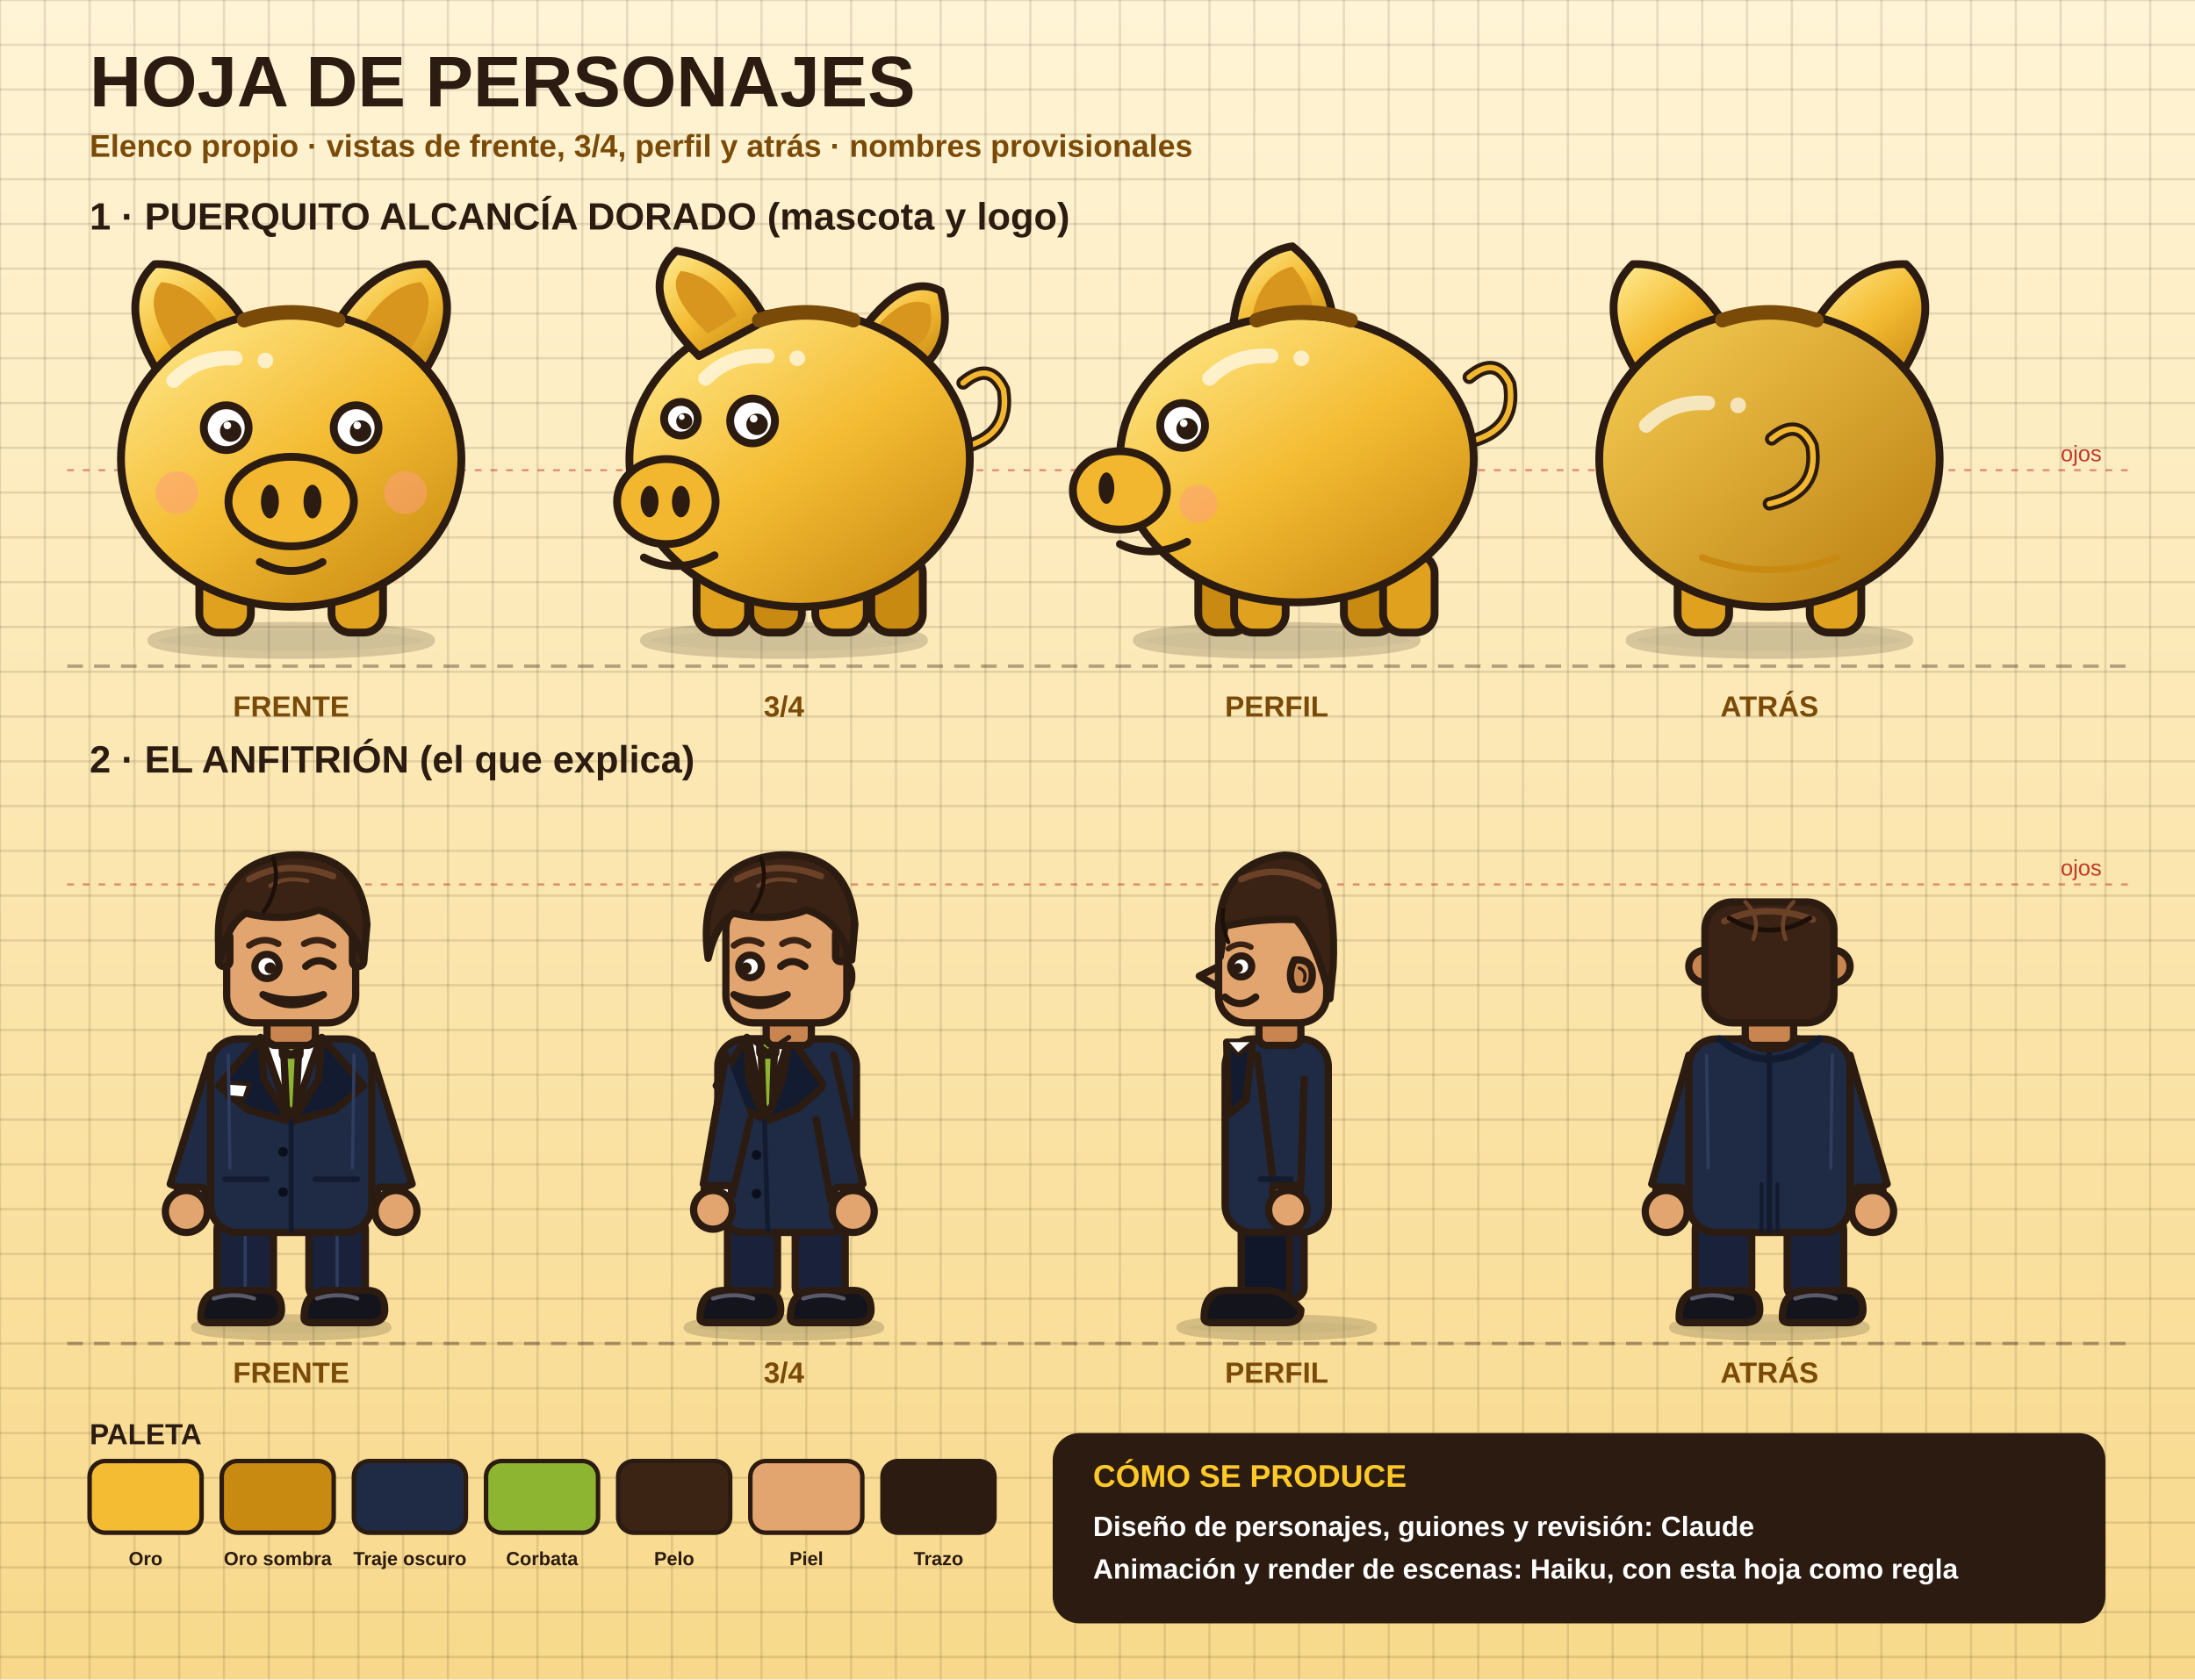
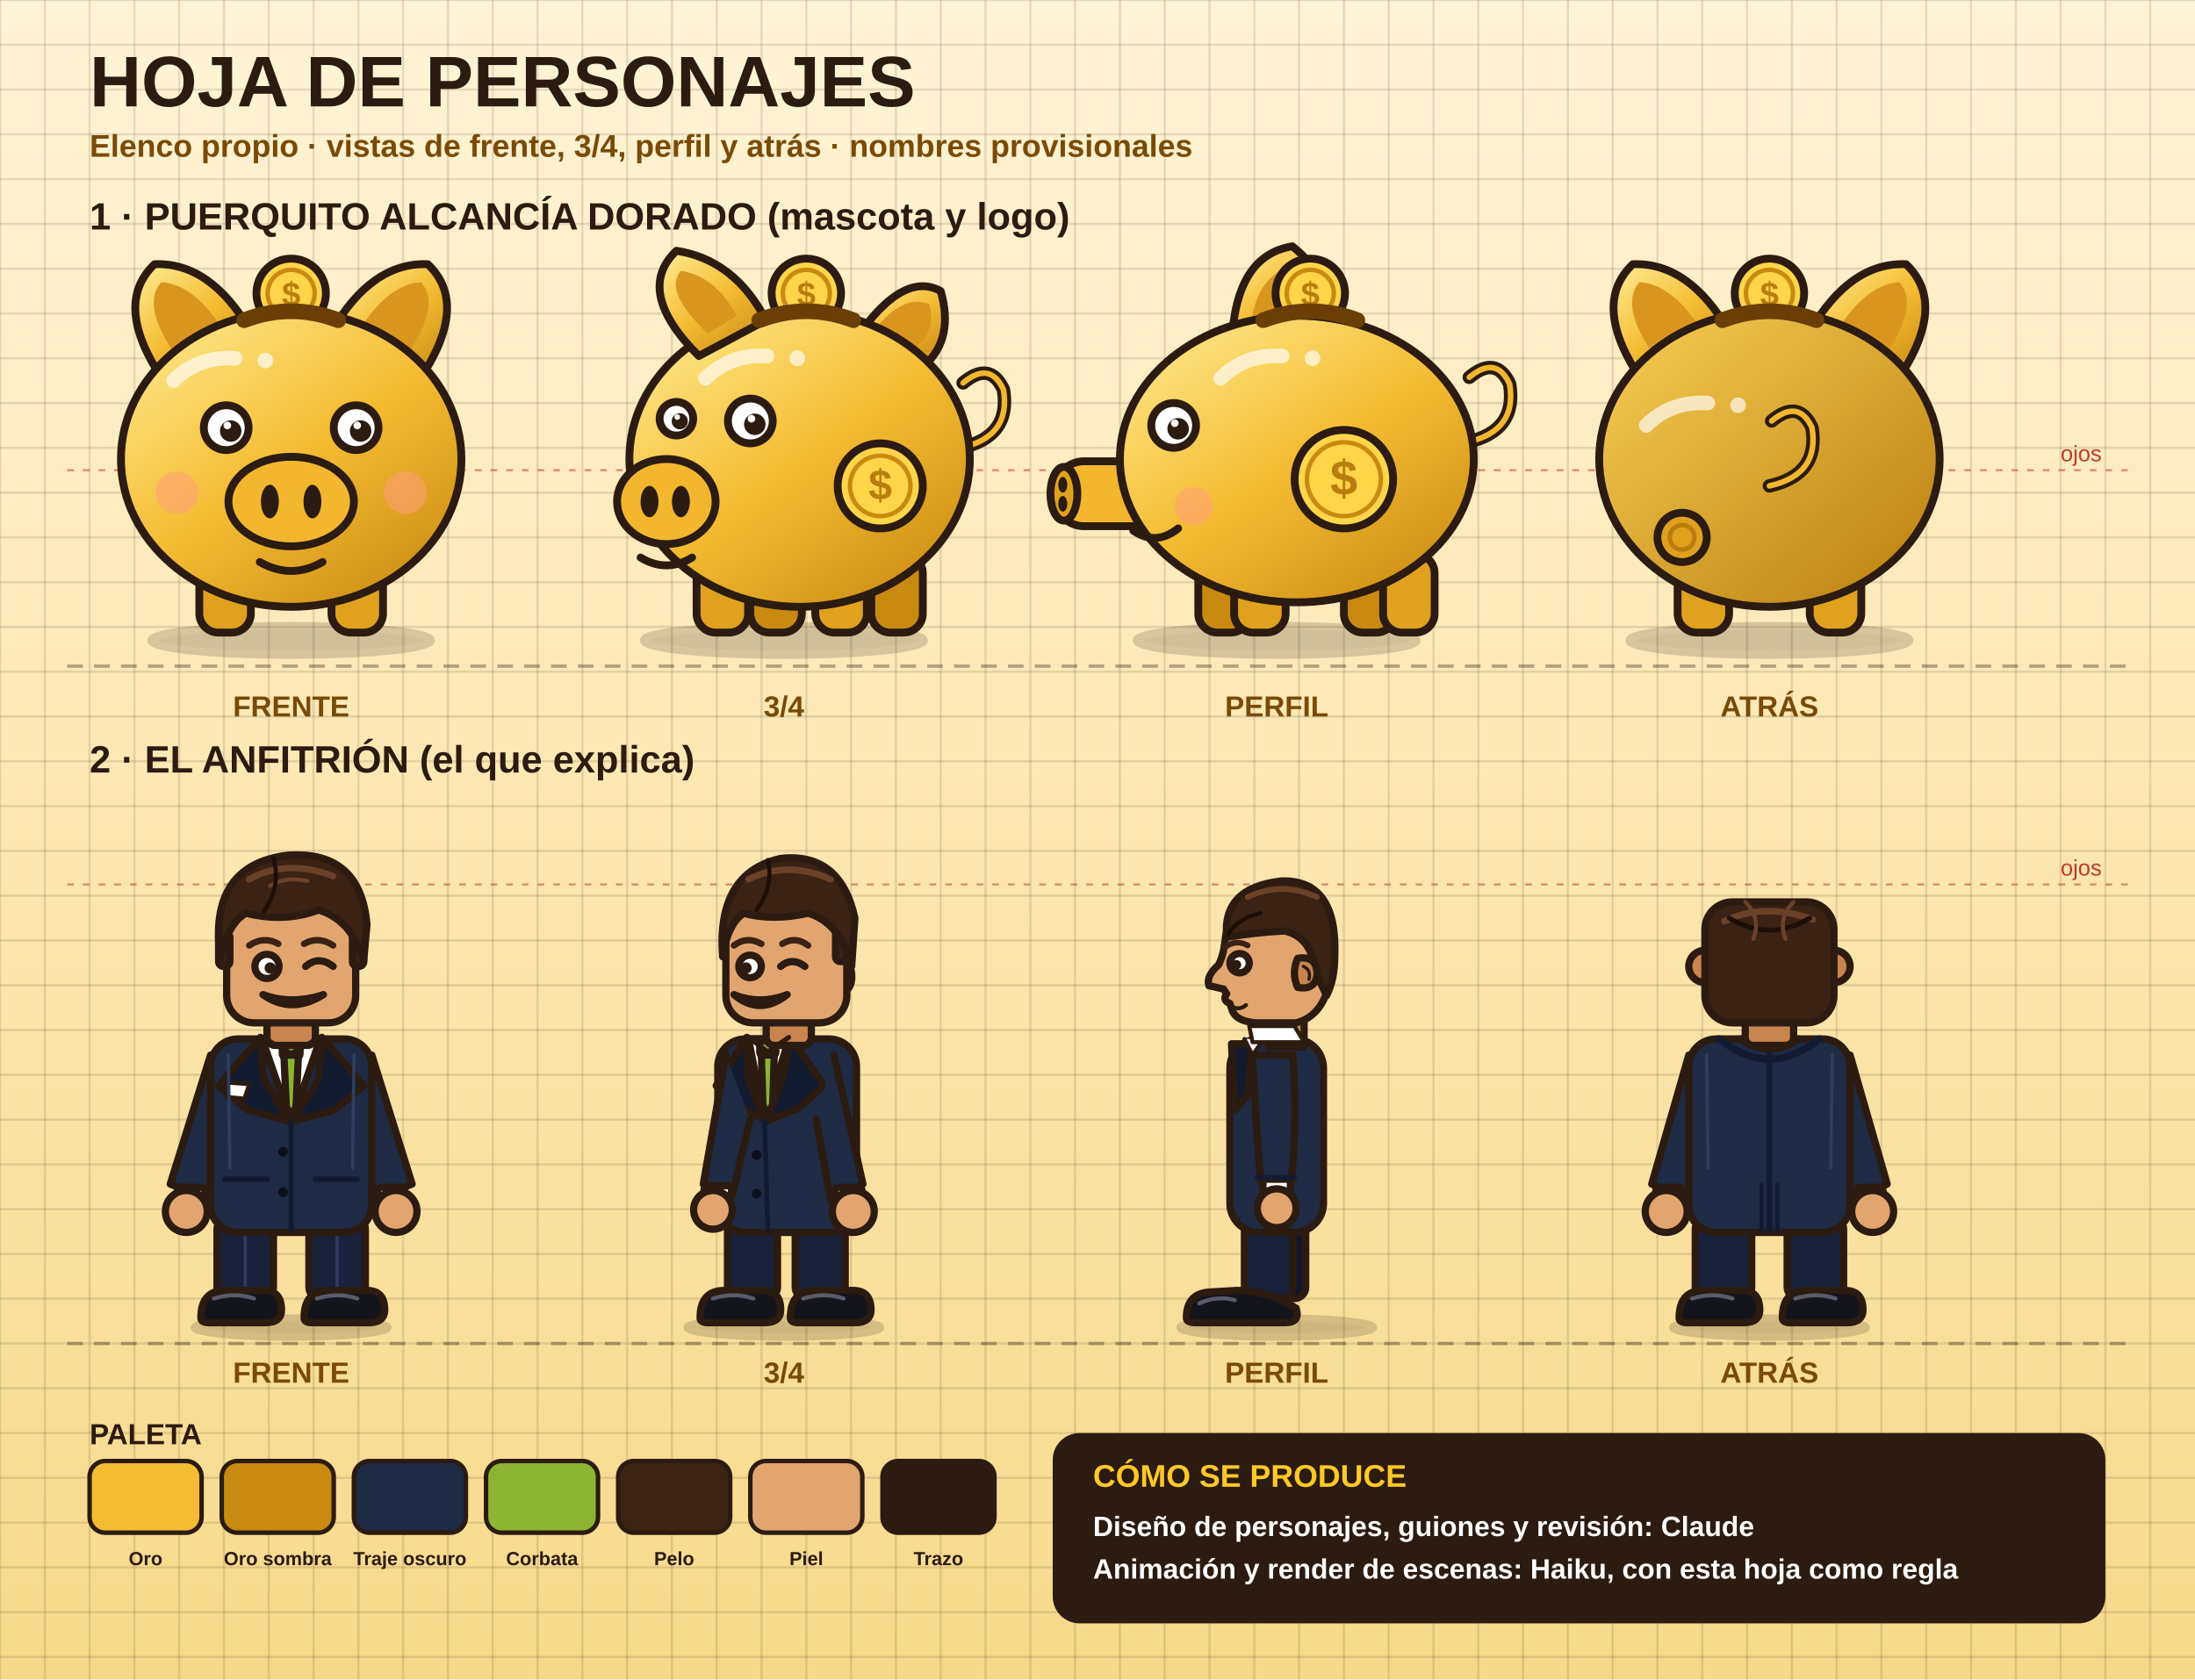
<svg xmlns="http://www.w3.org/2000/svg" width="1960" height="1500" viewBox="0 0 1960 1500">
  <defs>
    <linearGradient id="bg" x1="0" y1="0" x2="0" y2="1">
      <stop offset="0" stop-color="#FFF4D6" />
      <stop offset="1" stop-color="#F8D98B" />
    </linearGradient>
    <linearGradient id="gold" x1=".1" y1="0" x2=".9" y2="1">
      <stop offset="0" stop-color="#FFE98C" />
      <stop offset=".5" stop-color="#F4BC33" />
      <stop offset="1" stop-color="#C98A12" />
    </linearGradient>
    <linearGradient id="gold2" x1="0" y1="0" x2="1" y2="1">
      <stop offset="0" stop-color="#F8CF55" />
      <stop offset="1" stop-color="#B97D0E" />
    </linearGradient>
  </defs>
  <rect width="1960" height="1500" fill="url(#bg)" />
  <g stroke="#2B1B10" stroke-opacity=".12" stroke-width="2">
    <line x1="0" y1="0" x2="0" y2="1500" />
    <line x1="40" y1="0" x2="40" y2="1500" />
    <line x1="80" y1="0" x2="80" y2="1500" />
    <line x1="120" y1="0" x2="120" y2="1500" />
    <line x1="160" y1="0" x2="160" y2="1500" />
    <line x1="200" y1="0" x2="200" y2="1500" />
    <line x1="240" y1="0" x2="240" y2="1500" />
    <line x1="280" y1="0" x2="280" y2="1500" />
    <line x1="320" y1="0" x2="320" y2="1500" />
    <line x1="360" y1="0" x2="360" y2="1500" />
    <line x1="400" y1="0" x2="400" y2="1500" />
    <line x1="440" y1="0" x2="440" y2="1500" />
    <line x1="480" y1="0" x2="480" y2="1500" />
    <line x1="520" y1="0" x2="520" y2="1500" />
    <line x1="560" y1="0" x2="560" y2="1500" />
    <line x1="600" y1="0" x2="600" y2="1500" />
    <line x1="640" y1="0" x2="640" y2="1500" />
    <line x1="680" y1="0" x2="680" y2="1500" />
    <line x1="720" y1="0" x2="720" y2="1500" />
    <line x1="760" y1="0" x2="760" y2="1500" />
    <line x1="800" y1="0" x2="800" y2="1500" />
    <line x1="840" y1="0" x2="840" y2="1500" />
    <line x1="880" y1="0" x2="880" y2="1500" />
    <line x1="920" y1="0" x2="920" y2="1500" />
    <line x1="960" y1="0" x2="960" y2="1500" />
    <line x1="1000" y1="0" x2="1000" y2="1500" />
    <line x1="1040" y1="0" x2="1040" y2="1500" />
    <line x1="1080" y1="0" x2="1080" y2="1500" />
    <line x1="1120" y1="0" x2="1120" y2="1500" />
    <line x1="1160" y1="0" x2="1160" y2="1500" />
    <line x1="1200" y1="0" x2="1200" y2="1500" />
    <line x1="1240" y1="0" x2="1240" y2="1500" />
    <line x1="1280" y1="0" x2="1280" y2="1500" />
    <line x1="1320" y1="0" x2="1320" y2="1500" />
    <line x1="1360" y1="0" x2="1360" y2="1500" />
    <line x1="1400" y1="0" x2="1400" y2="1500" />
    <line x1="1440" y1="0" x2="1440" y2="1500" />
    <line x1="1480" y1="0" x2="1480" y2="1500" />
    <line x1="1520" y1="0" x2="1520" y2="1500" />
    <line x1="1560" y1="0" x2="1560" y2="1500" />
    <line x1="1600" y1="0" x2="1600" y2="1500" />
    <line x1="1640" y1="0" x2="1640" y2="1500" />
    <line x1="1680" y1="0" x2="1680" y2="1500" />
    <line x1="1720" y1="0" x2="1720" y2="1500" />
    <line x1="1760" y1="0" x2="1760" y2="1500" />
    <line x1="1800" y1="0" x2="1800" y2="1500" />
    <line x1="1840" y1="0" x2="1840" y2="1500" />
    <line x1="1880" y1="0" x2="1880" y2="1500" />
    <line x1="1920" y1="0" x2="1920" y2="1500" />
    <line x1="0" y1="0" x2="1960" y2="0" />
    <line x1="0" y1="40" x2="1960" y2="40" />
    <line x1="0" y1="80" x2="1960" y2="80" />
    <line x1="0" y1="120" x2="1960" y2="120" />
    <line x1="0" y1="160" x2="1960" y2="160" />
    <line x1="0" y1="200" x2="1960" y2="200" />
    <line x1="0" y1="240" x2="1960" y2="240" />
    <line x1="0" y1="280" x2="1960" y2="280" />
    <line x1="0" y1="320" x2="1960" y2="320" />
    <line x1="0" y1="360" x2="1960" y2="360" />
    <line x1="0" y1="400" x2="1960" y2="400" />
    <line x1="0" y1="440" x2="1960" y2="440" />
    <line x1="0" y1="480" x2="1960" y2="480" />
    <line x1="0" y1="520" x2="1960" y2="520" />
    <line x1="0" y1="560" x2="1960" y2="560" />
    <line x1="0" y1="600" x2="1960" y2="600" />
    <line x1="0" y1="640" x2="1960" y2="640" />
    <line x1="0" y1="680" x2="1960" y2="680" />
    <line x1="0" y1="720" x2="1960" y2="720" />
    <line x1="0" y1="760" x2="1960" y2="760" />
    <line x1="0" y1="800" x2="1960" y2="800" />
    <line x1="0" y1="840" x2="1960" y2="840" />
    <line x1="0" y1="880" x2="1960" y2="880" />
    <line x1="0" y1="920" x2="1960" y2="920" />
    <line x1="0" y1="960" x2="1960" y2="960" />
    <line x1="0" y1="1000" x2="1960" y2="1000" />
    <line x1="0" y1="1040" x2="1960" y2="1040" />
    <line x1="0" y1="1080" x2="1960" y2="1080" />
    <line x1="0" y1="1120" x2="1960" y2="1120" />
    <line x1="0" y1="1160" x2="1960" y2="1160" />
    <line x1="0" y1="1200" x2="1960" y2="1200" />
    <line x1="0" y1="1240" x2="1960" y2="1240" />
    <line x1="0" y1="1280" x2="1960" y2="1280" />
    <line x1="0" y1="1320" x2="1960" y2="1320" />
    <line x1="0" y1="1360" x2="1960" y2="1360" />
    <line x1="0" y1="1400" x2="1960" y2="1400" />
    <line x1="0" y1="1440" x2="1960" y2="1440" />
    <line x1="0" y1="1480" x2="1960" y2="1480" />
  </g>
  <text x="80" y="95" font-family="Poppins,Arial,sans-serif" font-weight="900" font-size="64" fill="#2B1B10">HOJA DE PERSONAJES</text>
  <text x="80" y="140" font-family="Poppins,Arial,sans-serif" font-weight="600" font-size="28" fill="#7A4A08">Elenco propio · vistas de frente, 3/4, perfil y atrás · nombres provisionales</text>
  <line x1="60" y1="595" x2="1900" y2="595" stroke="#2B1B10" stroke-opacity=".35" stroke-width="3" stroke-dasharray="14 10" />
  <line x1="60" y1="1200" x2="1900" y2="1200" stroke="#2B1B10" stroke-opacity=".35" stroke-width="3" stroke-dasharray="14 10" />
  <line x1="60" y1="420" x2="1900" y2="420" stroke="#C0392B" stroke-opacity=".5" stroke-width="2" stroke-dasharray="6 8" />
  <text x="1840" y="412" font-size="20" fill="#C0392B" font-family="Poppins,Arial">ojos</text>
  <line x1="60" y1="790" x2="1900" y2="790" stroke="#C0392B" stroke-opacity=".5" stroke-width="2" stroke-dasharray="6 8" />
  <text x="1840" y="782" font-size="20" fill="#C0392B" font-family="Poppins,Arial">ojos</text>
  <text x="80" y="205" font-family="Poppins,Arial" font-weight="800" font-size="34" fill="#2B1B10">1 · PUERQUITO ALCANCÍA DORADO (mascota y logo)</text>
  <text x="80" y="690" font-family="Poppins,Arial" font-weight="800" font-size="34" fill="#2B1B10">2 · EL ANFITRIÓN (el que explica)</text>
  <g transform="translate(260,410) scale(1.0)" stroke="#2B1B10" stroke-width="7" stroke-linejoin="round" stroke-linecap="round">
    <ellipse cx="0" cy="162" rx="125" ry="13" fill="#000" opacity=".18" />
    <rect x="-82" y="85" width="46" height="70" rx="17" fill="#E0A21E" />
    <rect x="36" y="85" width="46" height="70" rx="17" fill="#E0A21E" />
    <path d="M-114 -70 Q-160 -138 -122 -174 Q-72 -176 -36 -114 Z" fill="url(#gold)" />
    <path d="M-104 -94 Q-134 -138 -116 -158 Q-88 -156 -64 -120 Z" fill="#D9961F" stroke="none" />
    <path d="M114 -70 Q160 -138 122 -174 Q72 -176 36 -114 Z" fill="url(#gold)" />
    <path d="M104 -94 Q134 -138 116 -158 Q88 -156 64 -120 Z" fill="#D9961F" stroke="none" />
+     <circle cx="0" cy="-148" r="31" fill="#FFD54A" />
+     <circle cx="0" cy="-148" r="21" fill="none" stroke="#C98A12" stroke-width="4" />
+     <text x="0" y="-137" text-anchor="middle" font-family="Poppins,Arial" font-weight="900" font-size="30" fill="#B97D0E" stroke="none">$</text>
    <ellipse cx="0" cy="0" rx="152" ry="132" fill="url(#gold)" />
-     <path d="M-42.0 -124 Q0 -138 42.0 -124" fill="none" stroke="#7A4A08" stroke-width="13" />
+     <path d="M-42.0 -124 Q0 -140 42.0 -124" fill="none" stroke="#6B3E06" stroke-width="14" />
    <path d="M-105 -70 q22 -22 55 -20" fill="none" stroke="#fff" stroke-width="13" opacity=".65" />
    <circle cx="-23" cy="-88" r="7" fill="#fff" stroke="none" opacity=".65" />
    <circle cx="-102" cy="30" r="19" fill="#FF9E7A" opacity=".55" stroke="none" />
    <circle cx="102" cy="30" r="19" fill="#FF9E7A" opacity=".55" stroke="none" />
    <circle cx="-58" cy="-28" r="20" fill="#fff" />
    <circle cx="-54.0" cy="-25.0" r="9.6" fill="#2B1B10" stroke="none" />
    <circle cx="-57.0" cy="-30.0" r="3.4" fill="#fff" stroke="none" />
    <circle cx="58" cy="-28" r="20" fill="#fff" />
    <circle cx="62.0" cy="-25.0" r="9.6" fill="#2B1B10" stroke="none" />
    <circle cx="59.0" cy="-30.0" r="3.4" fill="#fff" stroke="none" />
    <ellipse cx="0" cy="38" rx="56" ry="40" fill="#F2B72E" />
    <ellipse cx="-19" cy="38" rx="8" ry="15" fill="#2B1B10" stroke="none" />
    <ellipse cx="19" cy="38" rx="8" ry="15" fill="#2B1B10" stroke="none" />
    <path d="M-28 92 Q0 108 28 92" fill="none" />
  </g>
  <text x="260" y="640" text-anchor="middle" font-family="Poppins,Arial" font-weight="700" font-size="26" fill="#7A4A08">FRENTE</text>
  <g transform="translate(260,1180) scale(.72)" stroke="#2B1B10" stroke-width="9" stroke-linejoin="round" stroke-linecap="round">
    <ellipse cx="0" cy="8" rx="120" ry="12" fill="#000" opacity=".18" />
    <rect x="-92" y="-128" width="70" height="100" rx="14" fill="#19223A" />
    <rect x="22" y="-128" width="70" height="100" rx="14" fill="#19223A" />
    <path d="M-57 -120 L-57 -34 M57 -120 L57 -34" stroke="#2E3C5F" stroke-width="4" fill="none" />
    <path d="M-112 -4 Q-112 -38 -82 -38 L-34 -38 Q-12 -38 -12 -14 Q-12 2 -32 2 L-102 2 Q-112 2 -112 -4Z" fill="#14141C" />
    <path d="M16 -4 Q16 -38 46 -38 L94 -38 Q116 -38 116 -14 Q116 2 96 2 L26 2 Q16 2 16 -4Z" fill="#14141C" />
    <path d="M-96 -28 q26 -8 50 0" stroke="#5A5A6A" stroke-width="5" fill="none" />
    <path d="M32 -28 q26 -8 50 0" stroke="#5A5A6A" stroke-width="5" fill="none" />
    <path d="M-100 -330 L-150 -170 L-100 -150 L-70 -250" fill="#1F2A44" />
    <rect x="-141" y="-166" width="34" height="16" rx="5" fill="#fff" />
    <circle cx="-130" cy="-136" r="26" fill="#E3A56F" />
    <path d="M100 -330 L150 -170 L100 -150 L70 -250" fill="#1F2A44" />
    <rect x="107" y="-166" width="34" height="16" rx="5" fill="#fff" />
    <circle cx="130" cy="-136" r="26" fill="#E3A56F" />
    <rect x="-100" y="-350" width="200" height="240" rx="34" fill="#1F2A44" />
    <path d="M-36 -350 L0 -246 L36 -350 Z" fill="#fff" />
    <rect x="-11" y="-348" width="22" height="22" rx="6" fill="#8DB531" />
    <path d="M-9 -330 L9 -330 L6 -266 L0 -254 L-6 -266 Z" fill="#8DB531" />
    <path d="M-38 -352 L-90 -292 L-54 -262 L-2 -248 L-34 -300 Z" fill="#131B30" />
    <path d="M38 -352 L90 -292 L54 -262 L2 -248 L34 -300 Z" fill="#131B30" />
    <path d="M0 -248 L0 -112" stroke="#131B30" stroke-width="6" fill="none" />
    <circle cx="-10" cy="-210" r="6" fill="#0B0F1C" stroke="none" />
    <circle cx="-10" cy="-160" r="6" fill="#0B0F1C" stroke="none" />
    <path d="M-82 -176 L-30 -176" stroke="#131B30" stroke-width="7" fill="none" />
    <path d="M30 -176 L82 -176" stroke="#131B30" stroke-width="7" fill="none" />
    <path d="M-82 -296 L-52 -294 L-58 -276 L-80 -278 Z" fill="#fff" stroke-width="5" />
    <path d="M-78 -330 L-76 -190 M78 -330 L76 -190" stroke="#2E3C5F" stroke-width="4" fill="none" />
    <rect x="-30" y="-382" width="60" height="40" rx="10" fill="#C9854F" />
    <path d="M-36 -352 L0 -332 L36 -352" fill="none" stroke-width="6" />
    <rect x="-80" y="-520" width="160" height="150" rx="34" fill="#E3A56F" />
    <rect x="-90" y="-482" width="14" height="42" rx="6" fill="#3A2214" />
    <rect x="76" y="-482" width="14" height="42" rx="6" fill="#3A2214" />
    <path d="M-88 -450 Q-104 -566 -4 -578 Q86 -584 94 -492 L90 -448 Q74 -498 34 -510 Q-8 -494 -56 -506 Q-78 -494 -88 -450Z" fill="#3A2214" />
    <path d="M-52 -548 Q-6 -574 52 -552" stroke="#6B4228" stroke-width="8" fill="none" />
    <path d="M-26 -540 Q-8 -552 20 -546" stroke="#6B4228" stroke-width="5" fill="none" />
    <path d="M-22 -574 Q-12 -540 -34 -508" stroke="#1C0F08" stroke-width="5" fill="none" />
    <path d="M-52 -466 q18 -12 36 -2" fill="none" stroke="#3A2214" stroke-width="8" />
    <path d="M16 -468 q18 -10 36 2" fill="none" stroke="#3A2214" stroke-width="8" />
    <circle cx="-30" cy="-440" r="15" fill="#fff" />
    <circle cx="-26" cy="-438" r="7" fill="#2B1B10" stroke="none" />
    <path d="M18 -440 q16 -14 34 0" fill="none" />
    <path d="M-35 -405 Q0 -380 40 -405 Q0 -392 -35 -405Z" fill="#fff" />
  </g>
  <text x="260" y="1235" text-anchor="middle" font-family="Poppins,Arial" font-weight="700" font-size="26" fill="#7A4A08">FRENTE</text>
  <g transform="translate(700,410) scale(1.0)" stroke="#2B1B10" stroke-width="7" stroke-linejoin="round" stroke-linecap="round">
    <ellipse cx="0" cy="162" rx="125" ry="13" fill="#000" opacity=".18" />
    <rect x="-30" y="85" width="46" height="70" rx="17" fill="#C98A12" />
    <rect x="78" y="85" width="46" height="70" rx="17" fill="#C98A12" />
    <rect x="-78" y="85" width="46" height="70" rx="17" fill="#E0A21E" />
    <rect x="28" y="85" width="46" height="70" rx="17" fill="#E0A21E" />
    <path d="M58 -98 Q104 -170 140 -150 Q152 -108 126 -84 Z" fill="url(#gold)" />
    <path d="M72 -104 Q104 -150 130 -138 Q136 -114 118 -100 Z" fill="#D9961F" stroke="none" />
    <path d="M158 -10 q45 -10 38 -52 q-12 -26 -36 -6" fill="none" stroke-width="12" />
    <path d="M158 -10 q45 -10 38 -52 q-12 -26 -36 -6" fill="none" stroke="#F2B72E" stroke-width="5" />
+     <circle cx="20" cy="-148" r="31" fill="#FFD54A" />
+     <circle cx="20" cy="-148" r="21" fill="none" stroke="#C98A12" stroke-width="4" />
+     <text x="20" y="-137" text-anchor="middle" font-family="Poppins,Arial" font-weight="900" font-size="30" fill="#B97D0E" stroke="none">$</text>
    <ellipse cx="14" cy="0" rx="152" ry="132" fill="url(#gold)" />
    <path d="M-76 -92 Q-134 -150 -96 -186 Q-44 -178 -16 -124 Z" fill="url(#gold)" />
    <path d="M-68 -112 Q-108 -150 -92 -168 Q-62 -164 -42 -128 Z" fill="#D9961F" stroke="none" />
-     <path d="M-22.0 -124 Q20 -138 62.0 -124" fill="none" stroke="#7A4A08" stroke-width="13" />
+     <path d="M-22.0 -124 Q20 -140 62.0 -124" fill="none" stroke="#6B3E06" stroke-width="14" />
    <path d="M-70 -72 q22 -22 55 -20" fill="none" stroke="#fff" stroke-width="13" opacity=".65" />
    <circle cx="12" cy="-90" r="7" fill="#fff" stroke="none" opacity=".65" />
-     <circle cx="-80" cy="38" r="18" fill="#FF9E7A" opacity=".55" stroke="none" />
-     <circle cx="-92" cy="-36" r="15" fill="#fff" />
-     <circle cx="-89.0" cy="-33.75" r="7.2" fill="#2B1B10" stroke="none" />
-     <circle cx="-91.25" cy="-37.5" r="2.55" fill="#fff" stroke="none" />
-     <circle cx="-28" cy="-34" r="20" fill="#fff" />
-     <circle cx="-24.0" cy="-31.0" r="9.6" fill="#2B1B10" stroke="none" />
-     <circle cx="-27.0" cy="-36.0" r="3.4" fill="#fff" stroke="none" />
+     <circle cx="86" cy="24" r="38" fill="#FFD54A" />
+     <circle cx="86" cy="24" r="27" fill="none" stroke="#C98A12" stroke-width="4" />
+     <text x="86" y="36.16" text-anchor="middle" font-family="Poppins,Arial" font-weight="900" font-size="38.0" fill="#B97D0E" stroke="none">$</text>
+     <circle cx="-80" cy="30" r="17" fill="#FF9E7A" opacity=".55" stroke="none" />
+     <circle cx="-96" cy="-36" r="15" fill="#fff" />
+     <circle cx="-93.0" cy="-33.75" r="7.2" fill="#2B1B10" stroke="none" />
+     <circle cx="-95.25" cy="-37.5" r="2.55" fill="#fff" stroke="none" />
+     <circle cx="-30" cy="-34" r="20" fill="#fff" />
+     <circle cx="-26.0" cy="-31.0" r="9.6" fill="#2B1B10" stroke="none" />
+     <circle cx="-29.0" cy="-36.0" r="3.4" fill="#fff" stroke="none" />
    <ellipse cx="-105" cy="38" rx="44" ry="38" fill="#F2B72E" />
    <ellipse cx="-120" cy="38" rx="8" ry="14" fill="#2B1B10" stroke="none" />
    <ellipse cx="-92" cy="38" rx="8" ry="14" fill="#2B1B10" stroke="none" />
-     <path d="M-125 88 Q-95 104 -62 86" fill="none" />
+     <path d="M-128 88 Q-105 102 -82 88" fill="none" />
  </g>
  <text x="700" y="640" text-anchor="middle" font-family="Poppins,Arial" font-weight="700" font-size="26" fill="#7A4A08">3/4</text>
  <g transform="translate(700,1180) scale(.72)" stroke="#2B1B10" stroke-width="9" stroke-linejoin="round" stroke-linecap="round">
    <ellipse cx="0" cy="8" rx="120" ry="12" fill="#000" opacity=".18" />
    <rect x="-70" y="-128" width="62" height="100" rx="14" fill="#19223A" />
    <rect x="14" y="-128" width="62" height="100" rx="14" fill="#19223A" />
    <path d="M-104 -4 Q-104 -38 -74 -38 L-26 -38 Q-4 -38 -4 -14 Q-4 2 -24 2 L-94 2 Q-104 2 -104 -4Z" fill="#14141C" />
    <path d="M8 -4 Q8 -38 38 -38 L86 -38 Q108 -38 108 -14 Q108 2 88 2 L18 2 Q8 2 8 -4Z" fill="#14141C" />
    <path d="M-88 -28 q26 -8 50 0" stroke="#5A5A6A" stroke-width="5" fill="none" />
    <path d="M24 -28 q26 -8 50 0" stroke="#5A5A6A" stroke-width="5" fill="none" />
    <rect x="-82" y="-350" width="172" height="240" rx="34" fill="#1F2A44" />
    <path d="M-44 -350 L-24 -250 L6 -350 Z" fill="#fff" />
    <rect x="-30" y="-348" width="20" height="20" rx="6" fill="#8DB531" />
    <path d="M-28 -330 L-12 -330 L-14 -268 L-20 -256 L-26 -268 Z" fill="#8DB531" />
    <path d="M-46 -352 L-84 -292 L-52 -264 L-24 -250 L-44 -300 Z" fill="#131B30" />
    <path d="M8 -352 L50 -292 L18 -264 L-22 -248 L-2 -300 Z" fill="#131B30" />
    <path d="M-24 -248 L-20 -112" stroke="#131B30" stroke-width="6" fill="none" />
    <circle cx="-34" cy="-206" r="6" fill="#0B0F1C" stroke="none" />
    <circle cx="-34" cy="-158" r="6" fill="#0B0F1C" stroke="none" />
    <path d="M62 -330 L98 -170 L58 -150 L40 -250" fill="#1F2A44" />
    <rect x="63" y="-166" width="34" height="16" rx="5" fill="#fff" />
    <circle cx="86" cy="-136" r="26" fill="#E3A56F" />
    <path d="M-72 -330 L-100 -170 L-64 -156 L-42 -250" fill="#1F2A44" />
    <rect x="-99" y="-168" width="34" height="16" rx="5" fill="#fff" />
    <circle cx="-88" cy="-138" r="24" fill="#E3A56F" />
    <rect x="-22" y="-382" width="56" height="40" rx="10" fill="#C9854F" />
    <path d="M-44 -352 L-20 -334 L6 -352" fill="none" stroke-width="6" />
    <path d="M64 -444 q22 -4 20 20 q-2 20 -22 14Z" fill="#C9854F" />
    <rect x="-72" y="-520" width="150" height="150" rx="34" fill="#E3A56F" />
    <rect x="64" y="-486" width="14" height="40" rx="6" fill="#3A2214" />
-     <path d="M-94 -450 Q-110 -566 -10 -578 Q80 -584 88 -492 L84 -448 Q68 -498 28 -510 Q-14 -494 -62 -506 Q-84 -494 -94 -450Z" fill="#3A2214" />
-     <path d="M-58 -548 Q-12 -574 46 -552" stroke="#6B4228" stroke-width="8" fill="none" />
-     <path d="M-32 -540 Q-14 -552 14 -546" stroke="#6B4228" stroke-width="5" fill="none" />
-     <path d="M-28 -574 Q-18 -540 -40 -508" stroke="#1C0F08" stroke-width="5" fill="none" />
+     <path d="M-76 -452 Q-84 -556 -4 -574 Q70 -582 88 -500 L84 -440 Q70 -494 30 -506 Q-14 -496 -50 -506 Q-70 -492 -76 -452Z" fill="#3A2214" />
+     <path d="M-44 -548 Q4 -572 58 -548" stroke="#6B4228" stroke-width="8" fill="none" />
+     <path d="M-20 -572 Q-12 -540 -34 -510" stroke="#1C0F08" stroke-width="5" fill="none" />
    <path d="M-62 -466 q16 -12 34 -2" fill="none" stroke="#3A2214" stroke-width="8" />
    <path d="M-2 -468 q16 -10 32 2" fill="none" stroke="#3A2214" stroke-width="8" />
    <circle cx="-42" cy="-440" r="14" fill="#fff" />
    <circle cx="-47" cy="-438" r="7" fill="#2B1B10" stroke="none" />
    <path d="M-4 -440 q14 -12 30 0" fill="none" />
    <path d="M-62 -405 Q-30 -378 4 -405 Q-30 -392 -62 -405Z" fill="#fff" />
  </g>
  <text x="700" y="1235" text-anchor="middle" font-family="Poppins,Arial" font-weight="700" font-size="26" fill="#7A4A08">3/4</text>
  <g transform="translate(1140,410) scale(1.0)" stroke="#2B1B10" stroke-width="7" stroke-linejoin="round" stroke-linecap="round">
    <ellipse cx="0" cy="162" rx="125" ry="13" fill="#000" opacity=".18" />
    <rect x="60" y="85" width="46" height="70" rx="17" fill="#C98A12" />
    <rect x="-70" y="85" width="46" height="70" rx="17" fill="#C98A12" />
    <rect x="95" y="85" width="46" height="70" rx="17" fill="#E0A21E" />
    <rect x="-38" y="85" width="46" height="70" rx="17" fill="#E0A21E" />
    <path d="M170 -15 q45 -10 38 -52 q-12 -26 -36 -6" fill="none" stroke-width="12" />
    <path d="M170 -15 q45 -10 38 -52 q-12 -26 -36 -6" fill="none" stroke="#F2B72E" stroke-width="5" />
    <path d="M-40 -106 Q-36 -182 14 -190 Q52 -160 52 -104 Z" fill="url(#gold)" />
    <path d="M-24 -112 Q-20 -164 14 -172 Q34 -150 36 -112 Z" fill="#D9961F" stroke="none" />
+     <circle cx="30" cy="-148" r="31" fill="#FFD54A" />
+     <circle cx="30" cy="-148" r="21" fill="none" stroke="#C98A12" stroke-width="4" />
+     <text x="30" y="-137" text-anchor="middle" font-family="Poppins,Arial" font-weight="900" font-size="30" fill="#B97D0E" stroke="none">$</text>
+     <rect x="-198" y="2" width="96" height="58" rx="26" fill="#F2B72E" />
+     <ellipse cx="-190" cy="31" rx="12" ry="24" fill="#E0A21E" />
+     <ellipse cx="-191" cy="23" rx="4" ry="7" fill="#2B1B10" stroke="none" />
+     <ellipse cx="-191" cy="40" rx="4" ry="7" fill="#2B1B10" stroke="none" />
    <ellipse cx="18" cy="0" rx="158" ry="128" fill="url(#gold)" />
-     <ellipse cx="-140" cy="28" rx="42" ry="35" fill="#F2B72E" />
-     <ellipse cx="-152" cy="26" rx="7" ry="14" fill="#2B1B10" stroke="none" />
-     <path d="M-18.0 -124 Q24 -138 66.0 -124" fill="none" stroke="#7A4A08" stroke-width="13" />
-     <path d="M-60 -72 q22 -22 55 -20" fill="none" stroke="#fff" stroke-width="13" opacity=".65" />
-     <circle cx="22" cy="-90" r="7" fill="#fff" stroke="none" opacity=".65" />
-     <circle cx="-70" cy="40" r="17" fill="#FF9E7A" opacity=".55" stroke="none" />
-     <circle cx="-84" cy="-30" r="20" fill="#fff" />
-     <circle cx="-80.0" cy="-27.0" r="9.6" fill="#2B1B10" stroke="none" />
-     <circle cx="-83.0" cy="-32.0" r="3.4" fill="#fff" stroke="none" />
-     <path d="M-140 76 Q-112 90 -80 74" fill="none" />
+     <path d="M-12.0 -124 Q30 -140 72.0 -124" fill="none" stroke="#6B3E06" stroke-width="14" />
+     <path d="M-50 -72 q22 -22 55 -20" fill="none" stroke="#fff" stroke-width="13" opacity=".65" />
+     <circle cx="32" cy="-90" r="7" fill="#fff" stroke="none" opacity=".65" />
+     <circle cx="60" cy="18" r="44" fill="#FFD54A" />
+     <circle cx="60" cy="18" r="33" fill="none" stroke="#C98A12" stroke-width="4" />
+     <text x="60" y="32.08" text-anchor="middle" font-family="Poppins,Arial" font-weight="900" font-size="44.0" fill="#B97D0E" stroke="none">$</text>
+     <circle cx="-74" cy="42" r="17" fill="#FF9E7A" opacity=".55" stroke="none" />
+     <circle cx="-92" cy="-30" r="20" fill="#fff" />
+     <circle cx="-88.0" cy="-27.0" r="9.6" fill="#2B1B10" stroke="none" />
+     <circle cx="-91.0" cy="-32.0" r="3.4" fill="#fff" stroke="none" />
+     <path d="M-128 64 Q-108 78 -88 62" fill="none" />
  </g>
  <text x="1140" y="640" text-anchor="middle" font-family="Poppins,Arial" font-weight="700" font-size="26" fill="#7A4A08">PERFIL</text>
  <g transform="translate(1140,1180) scale(.72)" stroke="#2B1B10" stroke-width="9" stroke-linejoin="round" stroke-linecap="round">
    <ellipse cx="0" cy="8" rx="120" ry="12" fill="#000" opacity=".18" />
-     <rect x="-28" y="-128" width="62" height="100" rx="14" fill="#19223A" />
-     <rect x="-44" y="-128" width="60" height="100" rx="14" fill="#10172B" />
-     <path d="M-90 -4 Q-90 -38 -60 -38 L-12 -38 Q10 -38 30 -14 Q30 2 10 2 L-80 2 Q-90 2 -90 -4Z" fill="#14141C" />
-     <rect x="-64" y="-350" width="128" height="240" rx="34" fill="#1F2A44" />
-     <path d="M-62 -346 L-60 -256 L-38 -274 L-30 -346 Z" fill="#131B30" />
-     <path d="M-62 -346 L-48 -330 L-30 -346" fill="#fff" stroke-width="5" />
-     <path d="M-24 -330 L-4 -170 L30 -168 L34 -300" fill="#1F2A44" />
-     <rect x="-5" y="-168" width="34" height="16" rx="5" fill="#fff" />
-     <circle cx="14" cy="-138" r="24" fill="#E3A56F" />
-     <path d="M-20 -176 L18 -176" stroke="#131B30" stroke-width="7" fill="none" />
-     <rect x="-22" y="-382" width="52" height="40" rx="10" fill="#C9854F" />
-     <path d="M-72 -440 L-96 -428 L-72 -414 Z" fill="#E3A56F" />
-     <rect x="-72" y="-520" width="134" height="150" rx="34" fill="#E3A56F" />
-     <path d="M-70 -452 Q-84 -566 8 -578 Q76 -580 70 -440 L66 -400 Q50 -470 24 -498 Q-20 -500 -64 -490Z" fill="#3A2214" />
-     <path d="M-44 -548 Q4 -570 52 -540" stroke="#6B4228" stroke-width="8" fill="none" />
-     <path d="M-60 -470 Q-70 -496 -66 -510" stroke="#1C0F08" stroke-width="5" fill="none" />
-     <path d="M22 -448 q24 -2 22 22 q-2 18 -22 14 q-10 -16 0 -36Z" fill="#C9854F" />
-     <path d="M28 -438 q10 4 6 16" fill="none" stroke-width="4" />
-     <circle cx="-44" cy="-440" r="13" fill="#fff" />
-     <circle cx="-48" cy="-438" r="6" fill="#2B1B10" stroke="none" />
-     <path d="M-64 -402 Q-46 -386 -26 -402" fill="none" />
-     <path d="M-60 -462 q14 -10 28 -2" fill="none" stroke="#3A2214" stroke-width="7" />
+     <rect x="-22" y="-128" width="58" height="100" rx="14" fill="#10172B" />
+     <rect x="-40" y="-128" width="60" height="100" rx="14" fill="#19223A" />
+     <path d="M-112 -4 Q-112 -34 -84 -36 L-50 -38 Q-10 -38 24 -16 Q30 2 10 2 L-100 2 Q-112 2 -112 -4Z" fill="#14141C" />
+     <path d="M-96 -22 q22 -10 44 -4" stroke="#5A5A6A" stroke-width="5" fill="none" />
+     <rect x="-58" y="-350" width="116" height="240" rx="36" fill="#1F2A44" />
+     <path d="M-56 -344 L-52 -262 L-36 -280 L-30 -344 Z" fill="#131B30" />
+     <path d="M-40 -350 L-30 -330 L-16 -350" fill="#fff" stroke-width="5" />
+     <path d="M-30 -330 Q-26 -250 -20 -172 L18 -172 Q26 -250 20 -330 Z" fill="#1F2A44" />
+     <rect x="-17" y="-176" width="34" height="16" rx="5" fill="#fff" />
+     <circle cx="0" cy="-140" r="24" fill="#E3A56F" />
+     <path d="M-24 -178 L22 -178" stroke="#131B30" stroke-width="6" fill="none" />
+     <path d="M-10 -388 L34 -388 L34 -340 L-10 -340 Z" fill="#C9854F" />
+     <path d="M-34 -366 L22 -366 L34 -346 L-30 -346 Z" fill="#fff" stroke-width="5" />
+     <path d="M10 -524 C56 -524 68 -490 68 -450 C68 -410 56 -378 24 -370 L-26 -370 Q-52 -372 -56 -388 L-58 -394 Q-68 -398 -62 -406 L-66 -412 L-84 -416 Q-88 -428 -72 -442 Q-66 -454 -64 -472 Q-62 -512 10 -524Z" fill="#E3A56F" />
+     <path d="M-62 -476 Q-68 -538 6 -546 Q76 -548 72 -452 Q72 -424 62 -404 L48 -432 Q44 -476 10 -484 Q-28 -482 -62 -476Z" fill="#3A2214" />
+     <path d="M-36 -526 Q6 -546 50 -526" stroke="#6B4228" stroke-width="7" fill="none" />
+     <path d="M-60 -480 Q-48 -500 -20 -506" stroke="#1C0F08" stroke-width="5" fill="none" />
+     <path d="M26 -450 q24 -4 24 20 q-2 20 -24 16 q-8 -18 0 -36Z" fill="#C9854F" />
+     <path d="M33 -440 q10 4 7 16" fill="none" stroke-width="4" />
+     <circle cx="-46" cy="-444" r="12" fill="#fff" />
+     <circle cx="-50" cy="-442" r="6" fill="#2B1B10" stroke="none" />
+     <path d="M-64 -464 q14 -10 28 -2" fill="none" stroke="#3A2214" stroke-width="7" />
+     <path d="M-58 -392 Q-48 -384 -38 -392" fill="none" stroke-width="5" />
  </g>
  <text x="1140" y="1235" text-anchor="middle" font-family="Poppins,Arial" font-weight="700" font-size="26" fill="#7A4A08">PERFIL</text>
  <g transform="translate(1580,410) scale(1.0)" stroke="#2B1B10" stroke-width="7" stroke-linejoin="round" stroke-linecap="round">
    <ellipse cx="0" cy="162" rx="125" ry="13" fill="#000" opacity=".18" />
    <rect x="-82" y="85" width="46" height="70" rx="17" fill="#E0A21E" />
    <rect x="36" y="85" width="46" height="70" rx="17" fill="#E0A21E" />
    <path d="M-114 -70 Q-160 -138 -122 -174 Q-72 -176 -36 -114 Z" fill="url(#gold)" />
+     <path d="M-104 -94 Q-134 -138 -116 -158 Q-88 -156 -64 -120 Z" fill="#D9961F" stroke="none" />
    <path d="M114 -70 Q160 -138 122 -174 Q72 -176 36 -114 Z" fill="url(#gold)" />
+     <path d="M104 -94 Q134 -138 116 -158 Q88 -156 64 -120 Z" fill="#D9961F" stroke="none" />
+     <circle cx="0" cy="-148" r="31" fill="#FFD54A" />
+     <circle cx="0" cy="-148" r="21" fill="none" stroke="#C98A12" stroke-width="4" />
+     <text x="0" y="-137" text-anchor="middle" font-family="Poppins,Arial" font-weight="900" font-size="30" fill="#B97D0E" stroke="none">$</text>
    <ellipse cx="0" cy="0" rx="152" ry="132" fill="url(#gold2)" />
-     <path d="M-42.0 -124 Q0 -138 42.0 -124" fill="none" stroke="#7A4A08" stroke-width="13" />
+     <path d="M-42.0 -124 Q0 -140 42.0 -124" fill="none" stroke="#6B3E06" stroke-width="14" />
    <path d="M-110 -30 q22 -22 55 -20" fill="none" stroke="#fff" stroke-width="13" opacity=".65" />
    <circle cx="-28" cy="-48" r="7" fill="#fff" stroke="none" opacity=".65" />
-     <path d="M0 40 q45 -10 38 -52 q-12 -26 -36 -6" fill="none" stroke-width="12" />
-     <path d="M0 40 q45 -10 38 -52 q-12 -26 -36 -6" fill="none" stroke="#F2B72E" stroke-width="5" />
-     <path d="M-60 88 Q0 110 60 88" fill="none" stroke="#C98A12" stroke-width="6" />
+     <path d="M0 24 q45 -10 38 -52 q-12 -26 -36 -6" fill="none" stroke-width="12" />
+     <path d="M0 24 q45 -10 38 -52 q-12 -26 -36 -6" fill="none" stroke="#F2B72E" stroke-width="5" />
+     <circle cx="-78" cy="70" r="22" fill="#E0A21E" />
+     <circle cx="-78" cy="70" r="11" fill="none" stroke="#B97D0E" stroke-width="4" />
  </g>
  <text x="1580" y="640" text-anchor="middle" font-family="Poppins,Arial" font-weight="700" font-size="26" fill="#7A4A08">ATRÁS</text>
  <g transform="translate(1580,1180) scale(.72)" stroke="#2B1B10" stroke-width="9" stroke-linejoin="round" stroke-linecap="round">
    <ellipse cx="0" cy="8" rx="120" ry="12" fill="#000" opacity=".18" />
    <rect x="-92" y="-128" width="70" height="100" rx="14" fill="#19223A" />
    <rect x="22" y="-128" width="70" height="100" rx="14" fill="#19223A" />
    <path d="M-112 -4 Q-112 -38 -82 -38 L-34 -38 Q-12 -38 -12 -14 Q-12 2 -32 2 L-102 2 Q-112 2 -112 -4Z" fill="#14141C" />
    <path d="M16 -4 Q16 -38 46 -38 L94 -38 Q116 -38 116 -14 Q116 2 96 2 L26 2 Q16 2 16 -4Z" fill="#14141C" />
    <path d="M-96 -28 q26 -8 50 0" stroke="#5A5A6A" stroke-width="5" fill="none" />
    <path d="M32 -28 q26 -8 50 0" stroke="#5A5A6A" stroke-width="5" fill="none" />
    <path d="M-100 -330 L-146 -170 L-104 -150 L-70 -250" fill="#1F2A44" />
    <rect x="-141" y="-166" width="34" height="16" rx="5" fill="#fff" />
    <circle cx="-128" cy="-136" r="26" fill="#E3A56F" />
    <path d="M100 -330 L146 -170 L104 -150 L70 -250" fill="#1F2A44" />
    <rect x="107" y="-166" width="34" height="16" rx="5" fill="#fff" />
    <circle cx="128" cy="-136" r="26" fill="#E3A56F" />
    <rect x="-100" y="-350" width="200" height="240" rx="34" fill="#1F2A44" />
    <path d="M0 -350 L0 -112" stroke="#131B30" stroke-width="7" fill="none" />
    <path d="M-10 -170 L-10 -112 M10 -170 L10 -112" stroke="#131B30" stroke-width="5" fill="none" />
    <path d="M-78 -330 L-76 -190 M78 -330 L76 -190" stroke="#2E3C5F" stroke-width="4" fill="none" />
    <path d="M-36 -350 Q0 -325 36 -350" fill="#fff" />
    <path d="M-62 -350 Q0 -300 62 -350" fill="none" stroke="#131B30" stroke-width="9" />
    <rect x="-30" y="-382" width="60" height="40" rx="10" fill="#C9854F" />
    <circle cx="-80" cy="-440" r="20" fill="#C9854F" />
    <circle cx="80" cy="-440" r="20" fill="#C9854F" />
    <rect x="-80" y="-520" width="160" height="150" rx="34" fill="#3A2214" />
    <path d="M-56 -496 Q-6 -520 54 -498" stroke="#6B4228" stroke-width="8" fill="none" />
    <path d="M-50 -500 Q0 -470 50 -500" stroke="#1C0F08" stroke-width="6" fill="none" />
    <path d="M-30 -520 Q-10 -500 -20 -474 M30 -520 Q10 -500 20 -474" stroke="#6B4228" stroke-width="5" fill="none" />
  </g>
  <text x="1580" y="1235" text-anchor="middle" font-family="Poppins,Arial" font-weight="700" font-size="26" fill="#7A4A08">ATRÁS</text>
  <text x="80" y="1290" font-family="Poppins,Arial" font-weight="800" font-size="26" fill="#2B1B10">PALETA</text>
  <rect x="80" y="1305" width="100" height="64" rx="14" fill="#F4BC33" stroke="#2B1B10" stroke-width="4" />
  <text x="130" y="1398" text-anchor="middle" font-family="Poppins,Arial" font-weight="600" font-size="17" fill="#2B1B10">Oro</text>
  <rect x="198" y="1305" width="100" height="64" rx="14" fill="#C98A12" stroke="#2B1B10" stroke-width="4" />
  <text x="248" y="1398" text-anchor="middle" font-family="Poppins,Arial" font-weight="600" font-size="17" fill="#2B1B10">Oro sombra</text>
  <rect x="316" y="1305" width="100" height="64" rx="14" fill="#1F2A44" stroke="#2B1B10" stroke-width="4" />
  <text x="366" y="1398" text-anchor="middle" font-family="Poppins,Arial" font-weight="600" font-size="17" fill="#2B1B10">Traje oscuro</text>
  <rect x="434" y="1305" width="100" height="64" rx="14" fill="#8DB531" stroke="#2B1B10" stroke-width="4" />
  <text x="484" y="1398" text-anchor="middle" font-family="Poppins,Arial" font-weight="600" font-size="17" fill="#2B1B10">Corbata</text>
  <rect x="552" y="1305" width="100" height="64" rx="14" fill="#3C2415" stroke="#2B1B10" stroke-width="4" />
  <text x="602" y="1398" text-anchor="middle" font-family="Poppins,Arial" font-weight="600" font-size="17" fill="#2B1B10">Pelo</text>
  <rect x="670" y="1305" width="100" height="64" rx="14" fill="#E3A56F" stroke="#2B1B10" stroke-width="4" />
  <text x="720" y="1398" text-anchor="middle" font-family="Poppins,Arial" font-weight="600" font-size="17" fill="#2B1B10">Piel</text>
  <rect x="788" y="1305" width="100" height="64" rx="14" fill="#2B1B10" stroke="#2B1B10" stroke-width="4" />
  <text x="838" y="1398" text-anchor="middle" font-family="Poppins,Arial" font-weight="600" font-size="17" fill="#2B1B10">Trazo</text>
  <g>
    <rect x="940" y="1280" width="940" height="170" rx="24" fill="#2B1B10" />
    <text x="976" y="1328" font-family="Poppins,Arial" font-weight="800" font-size="28" fill="#FFC928">CÓMO SE PRODUCE</text>
    <text x="976" y="1372" font-family="Poppins,Arial" font-weight="600" font-size="25" fill="#fff">Diseño de personajes, guiones y revisión: Claude</text>
    <text x="976" y="1410" font-family="Poppins,Arial" font-weight="600" font-size="25" fill="#fff">Animación y render de escenas: Haiku, con esta hoja como regla</text>
  </g>
</svg>
